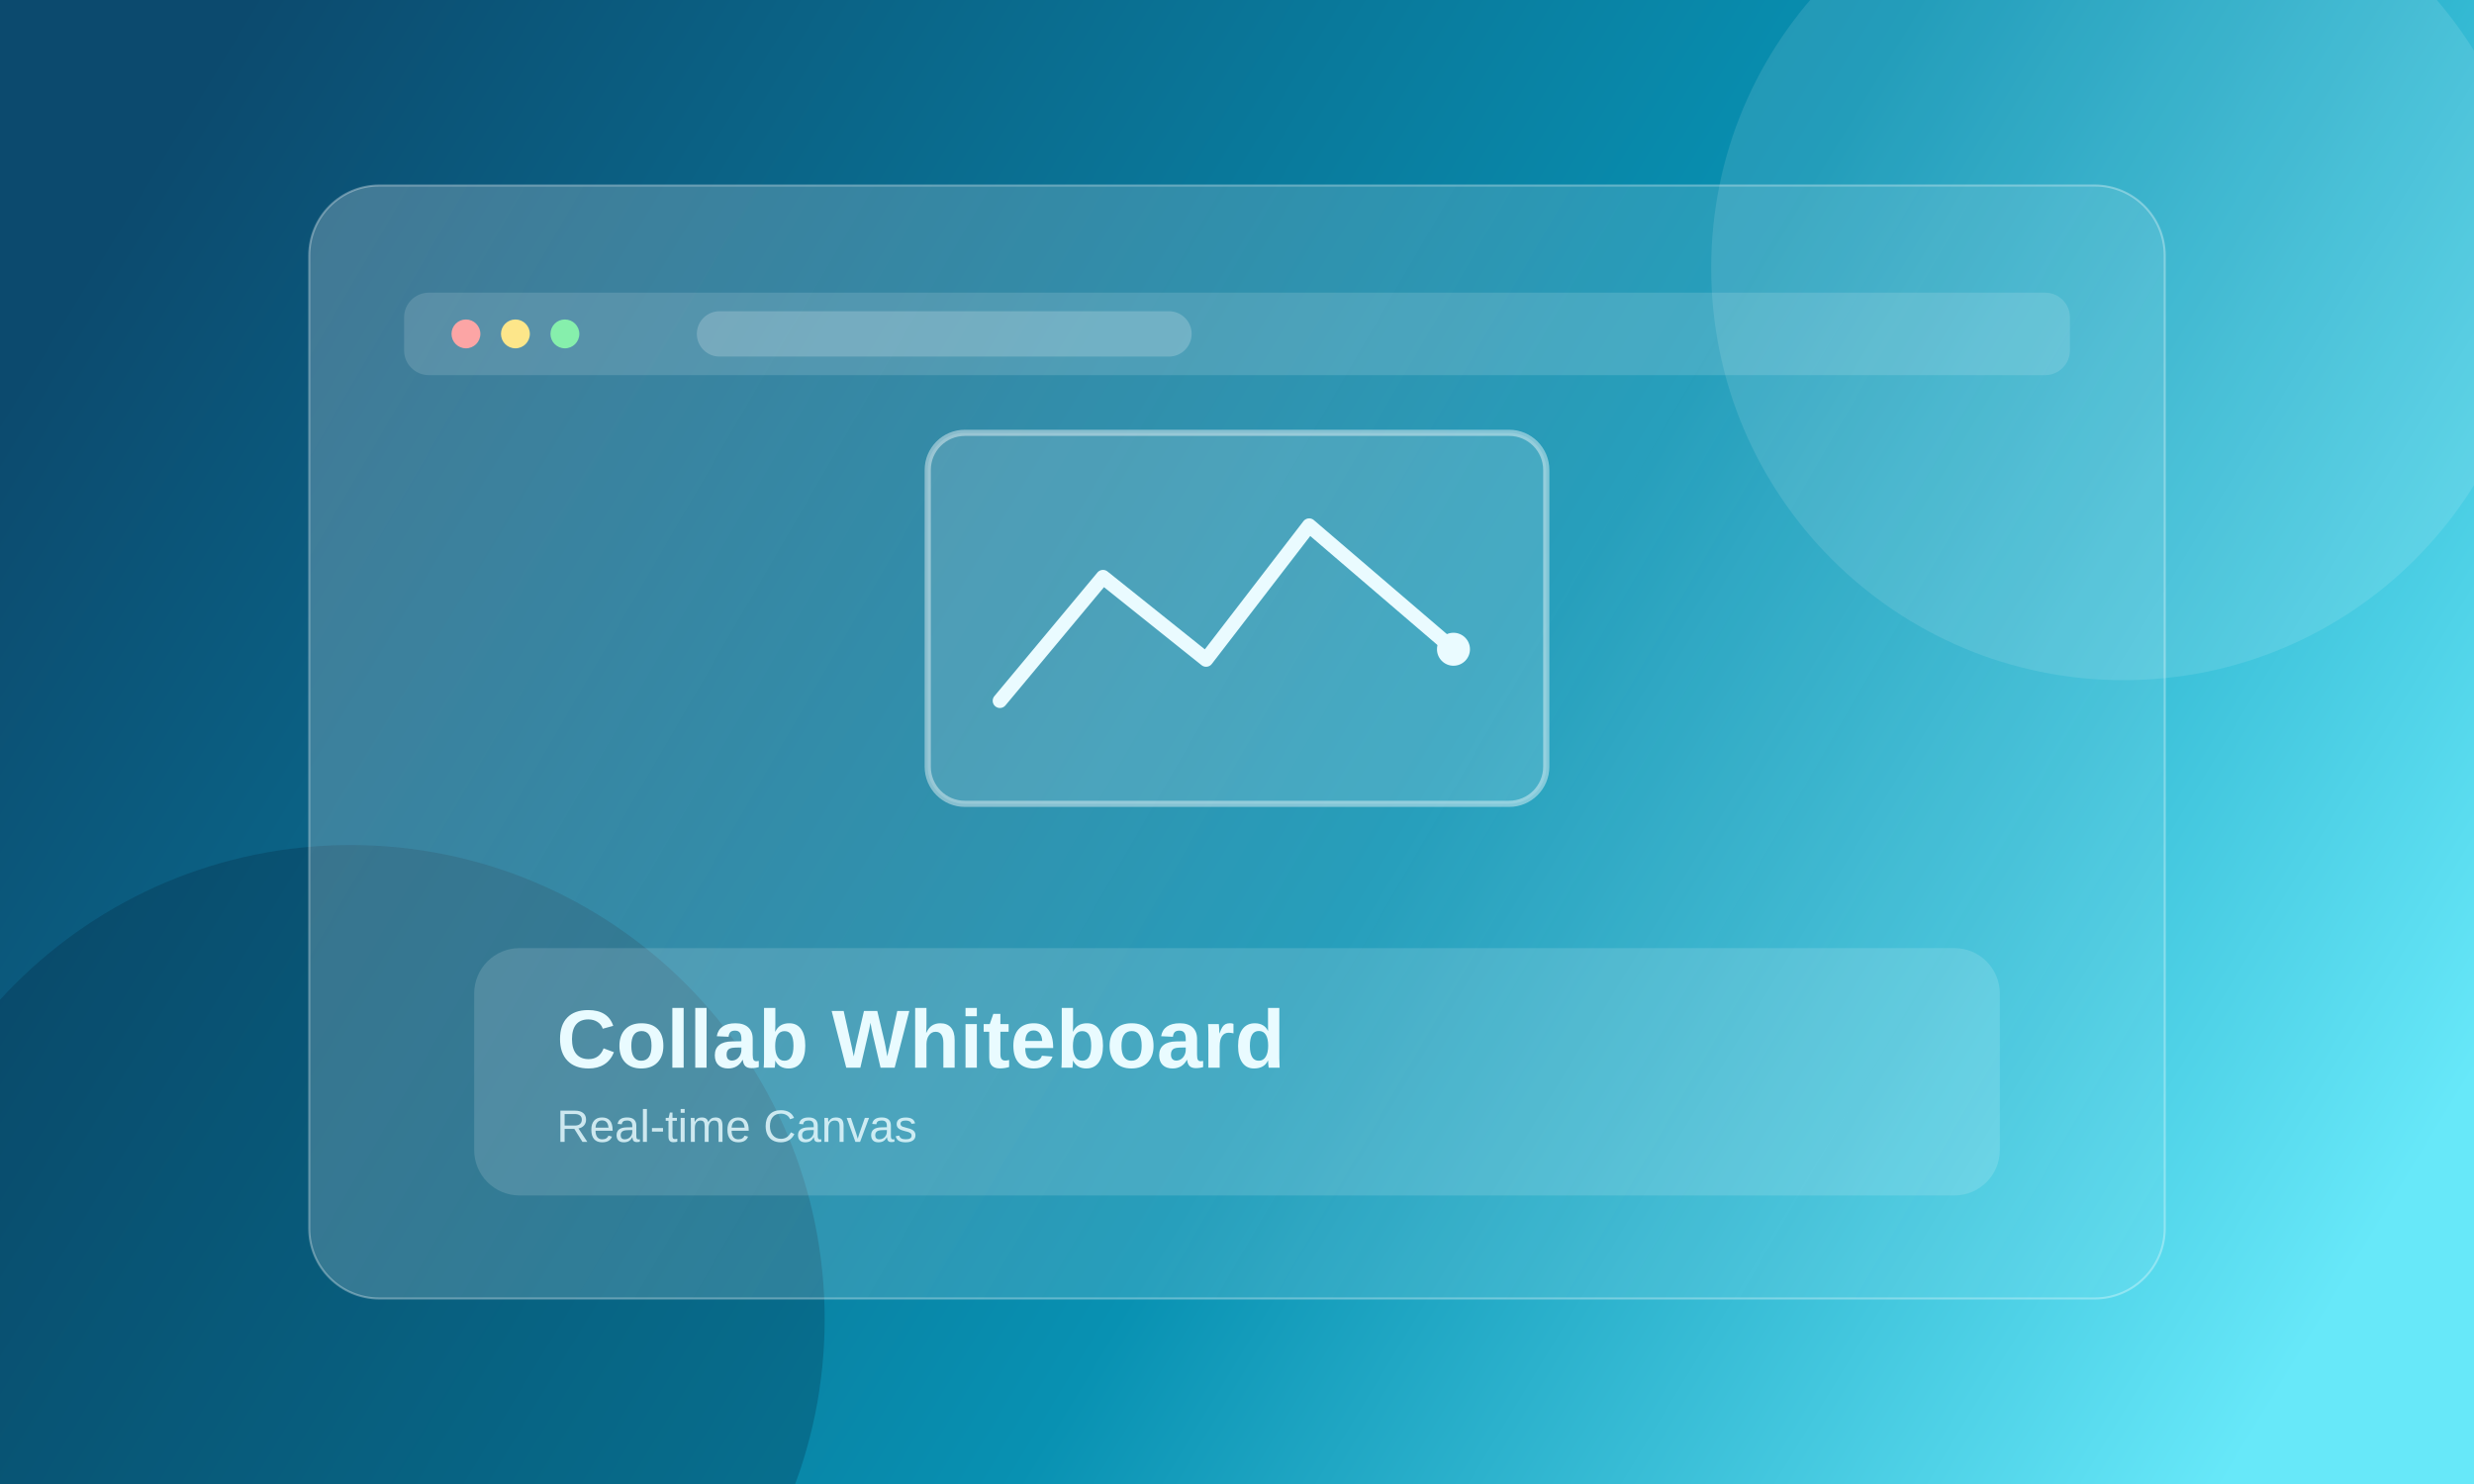
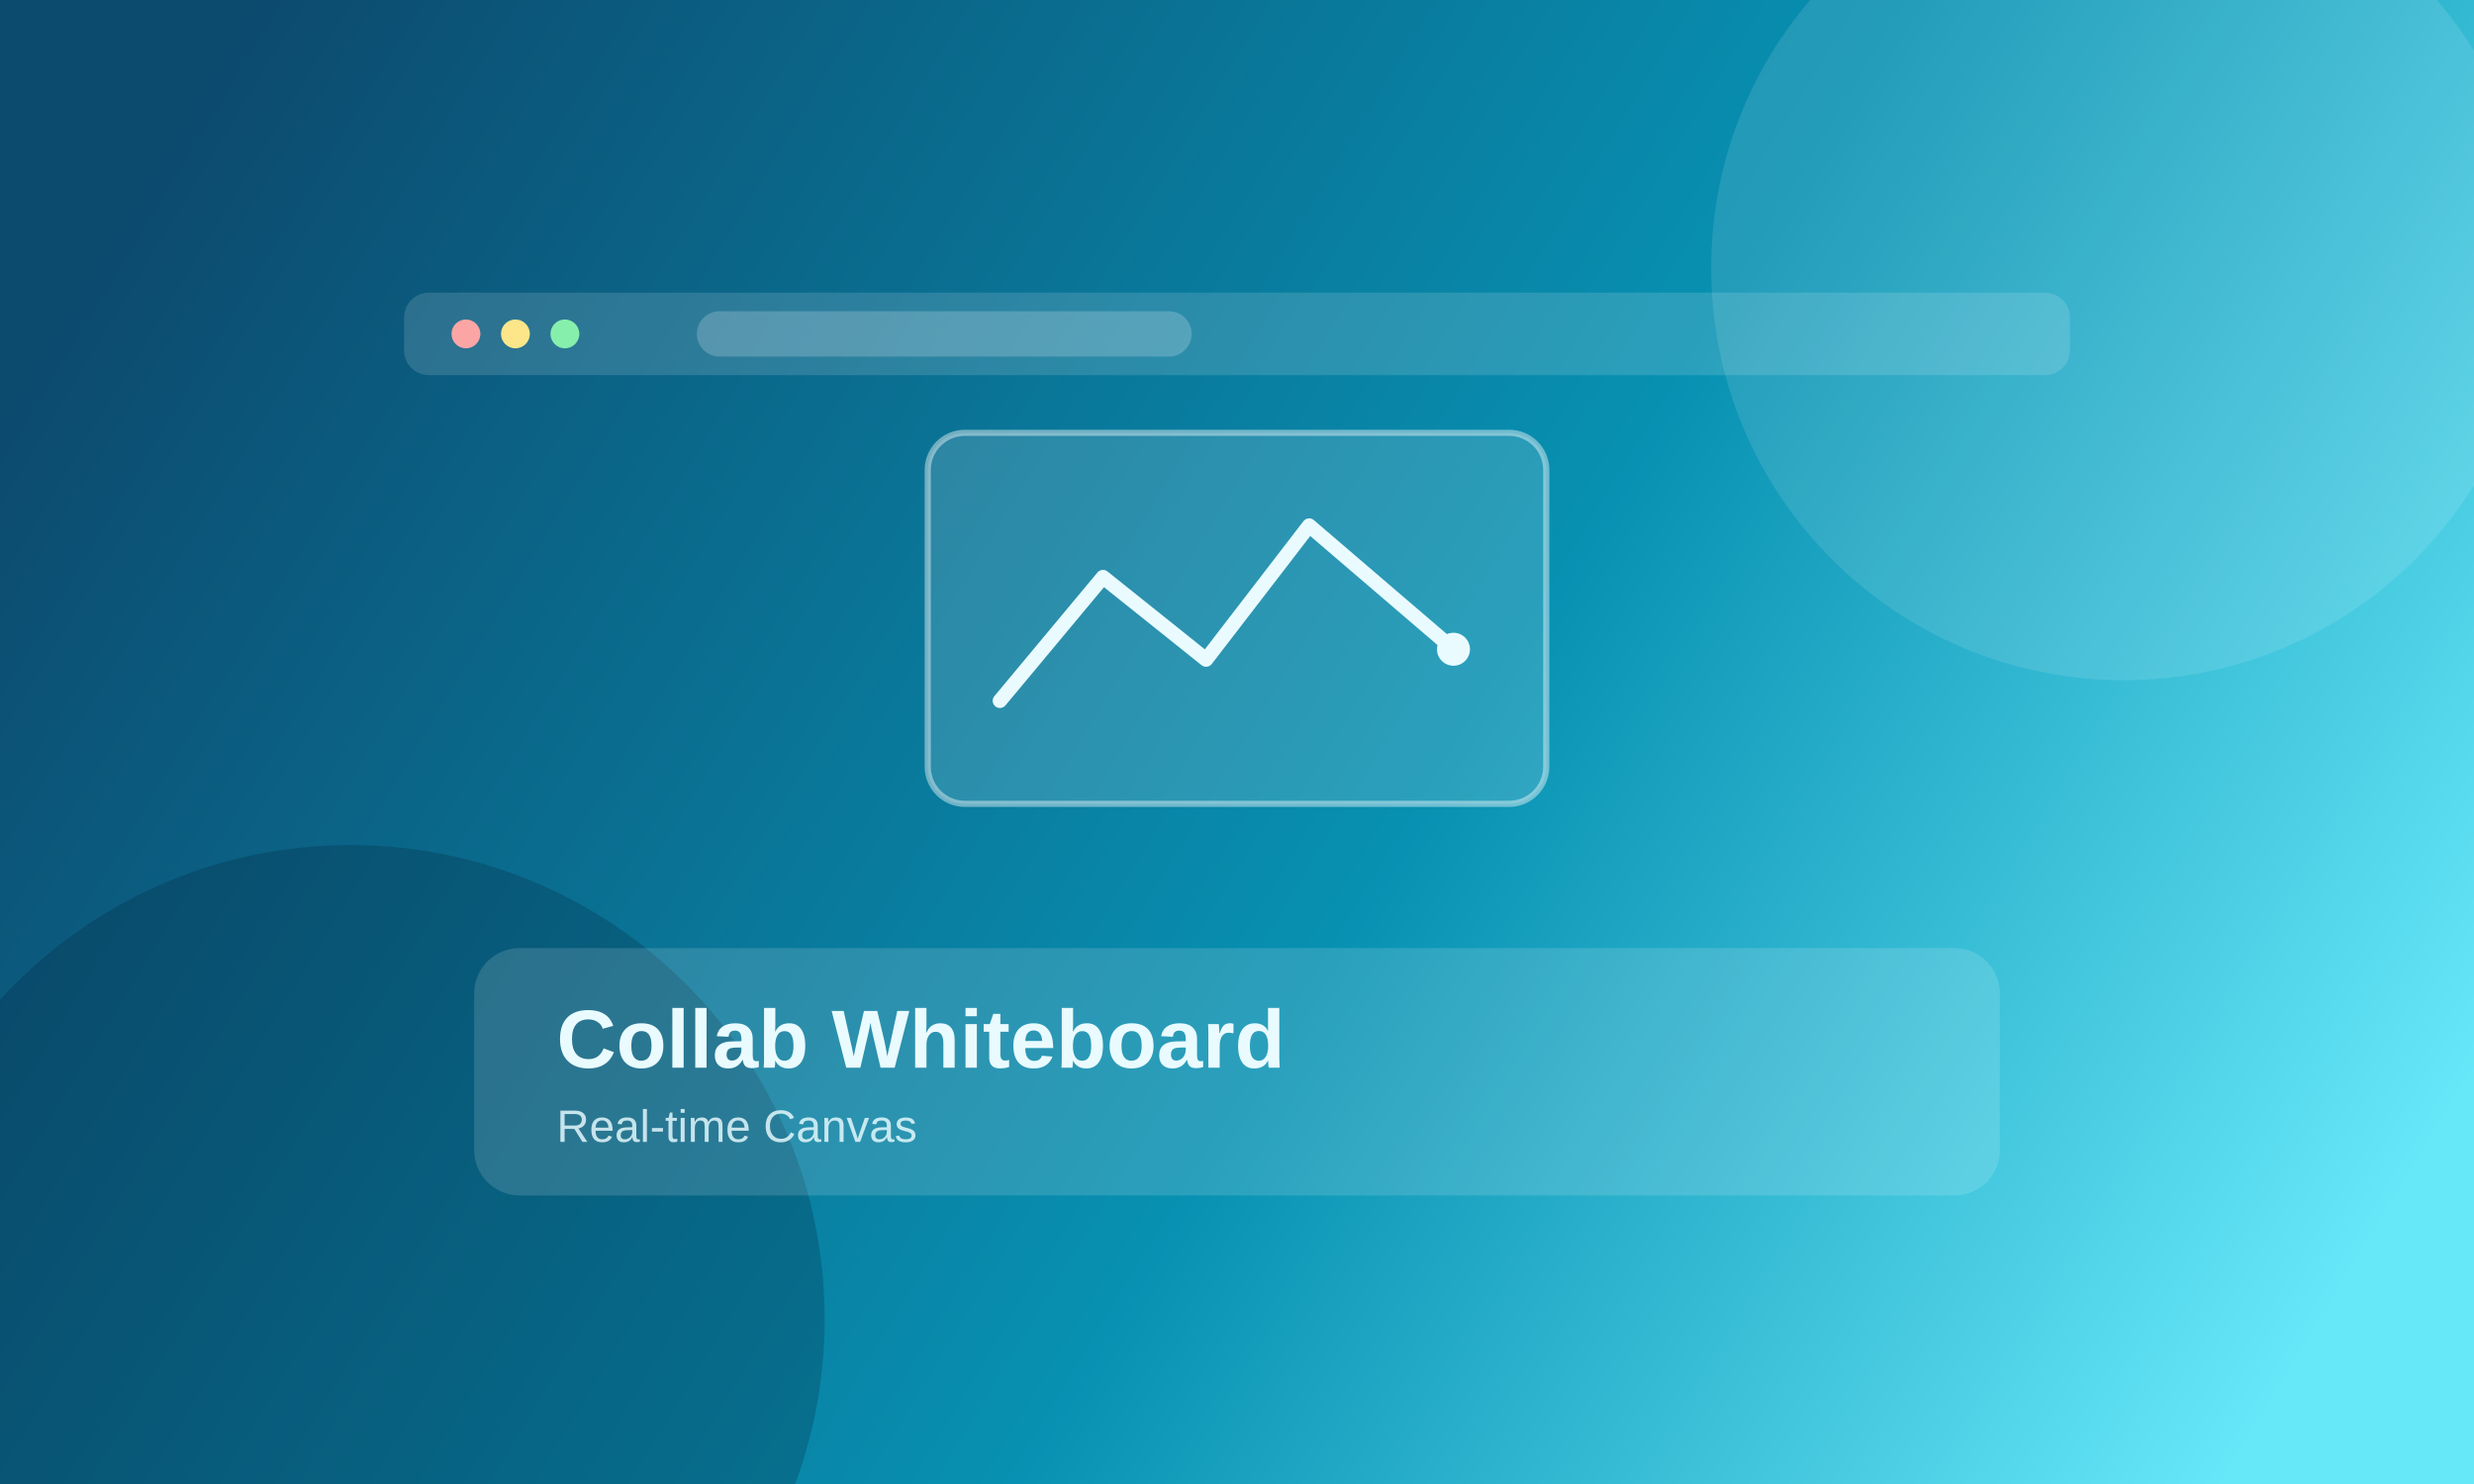
<svg xmlns="http://www.w3.org/2000/svg" width="1200" height="720" viewBox="0 0 1200 720" fill="none" role="img" aria-labelledby="title desc">
  <defs>
    <linearGradient id="bg" x1="90" y1="50" x2="1110" y2="670" gradientUnits="userSpaceOnUse">
      <stop stop-color="#0C4A6E" />
      <stop offset="0.58" stop-color="#0891B2" />
      <stop offset="1" stop-color="#67E8F9" />
    </linearGradient>
    <linearGradient id="glass" x1="170" y1="110" x2="1030" y2="610" gradientUnits="userSpaceOnUse">
      <stop stop-color="white" stop-opacity="0.22" />
      <stop offset="1" stop-color="white" stop-opacity="0.06" />
    </linearGradient>
  </defs>
  <rect width="1200" height="720" fill="url(#bg)" />
  <circle cx="1030" cy="130" r="200" fill="white" fill-opacity="0.11" />
  <circle cx="170" cy="640" r="230" fill="#011A30" fill-opacity="0.22" />
-   <rect x="150" y="90" width="900" height="540" rx="34" fill="url(#glass)" stroke="rgba(255,255,255,0.32)" />
  <rect x="196" y="142" width="808" height="40" rx="12" fill="rgba(255,255,255,0.14)" />
  <circle cx="226" cy="162" r="7" fill="#FCA5A5" />
  <circle cx="250" cy="162" r="7" fill="#FDE68A" />
  <circle cx="274" cy="162" r="7" fill="#86EFAC" />
  <rect x="338" y="151" width="240" height="22" rx="11" fill="rgba(255,255,255,0.2)" />
  <rect x="450" y="210" width="300" height="180" rx="18" fill="rgba(255,255,255,0.14)" stroke="rgba(255,255,255,0.42)" stroke-width="3" />
  <path d="M485 340L535 280L585 320L635 255L705 315" stroke="#EAFBFF" stroke-width="7" stroke-linecap="round" stroke-linejoin="round" />
  <circle cx="705" cy="315" r="8" fill="#EAFBFF" />
  <rect x="230" y="460" width="740" height="120" rx="22" fill="rgba(255,255,255,0.14)" />
  <text x="270" y="518" fill="#E9FBFF" font-size="40" font-family="Segoe UI, Arial, sans-serif" font-weight="700">Collab Whiteboard</text>
  <text x="270" y="554" fill="#E9FBFF" fill-opacity="0.82" font-size="22" font-family="Segoe UI, Arial, sans-serif">Real-time Canvas</text>
</svg>
